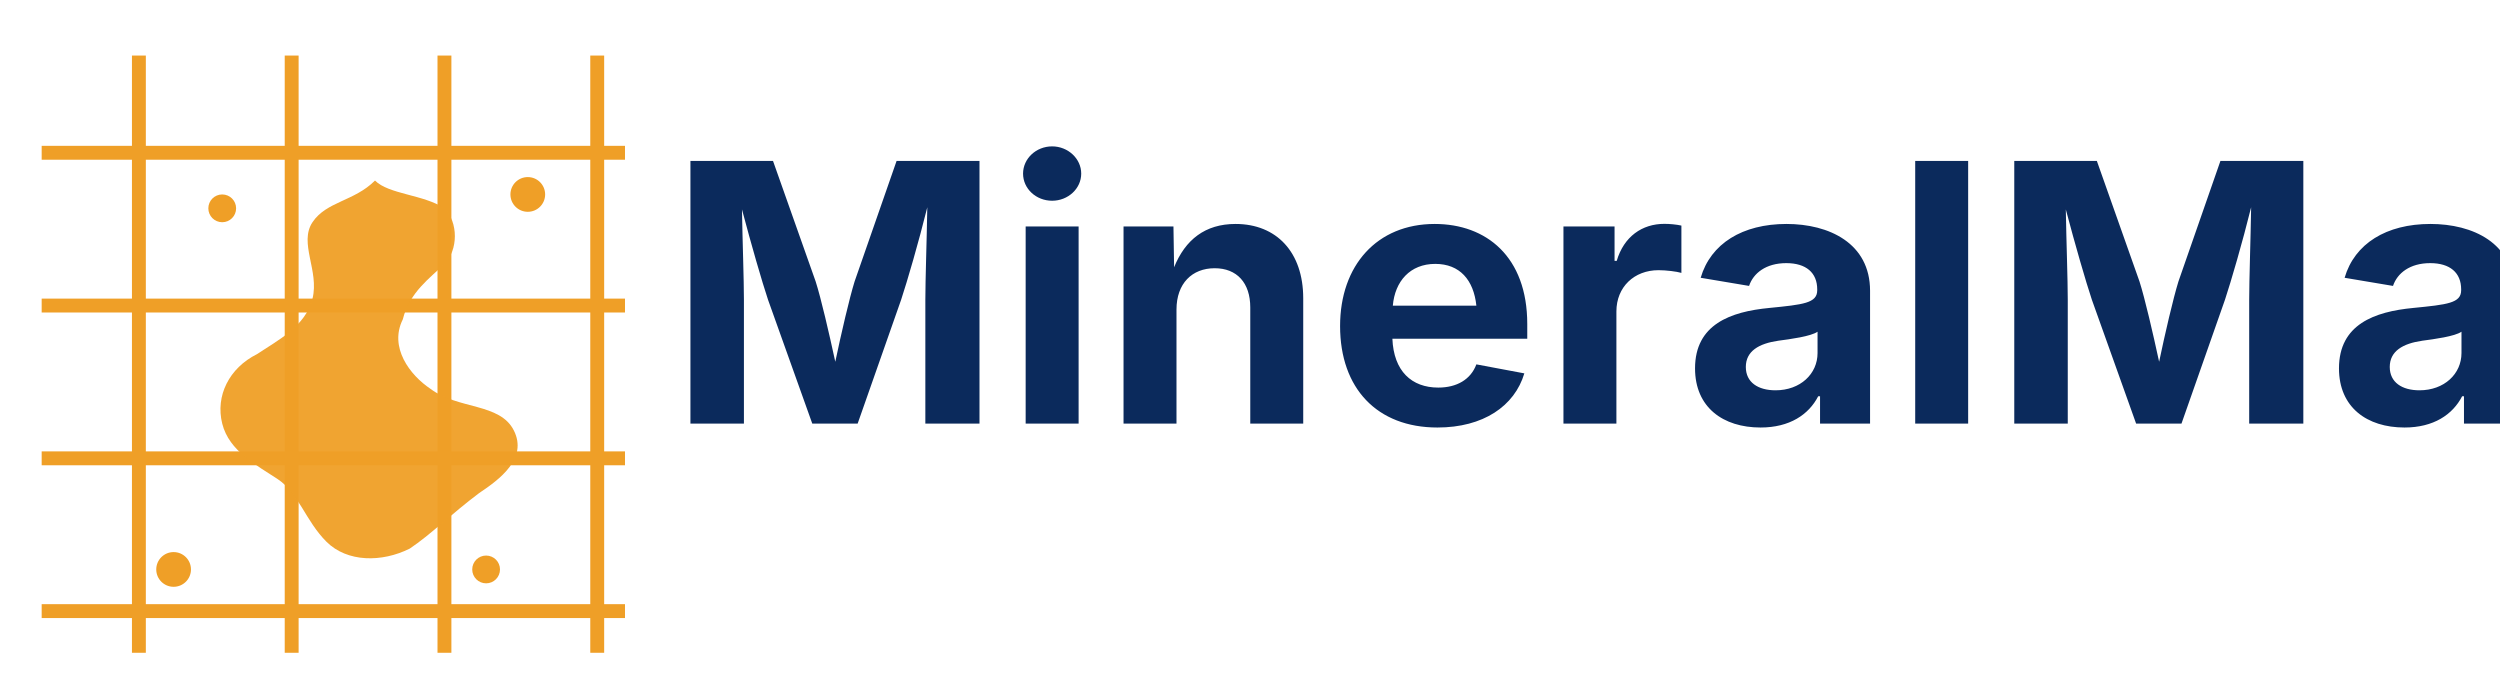
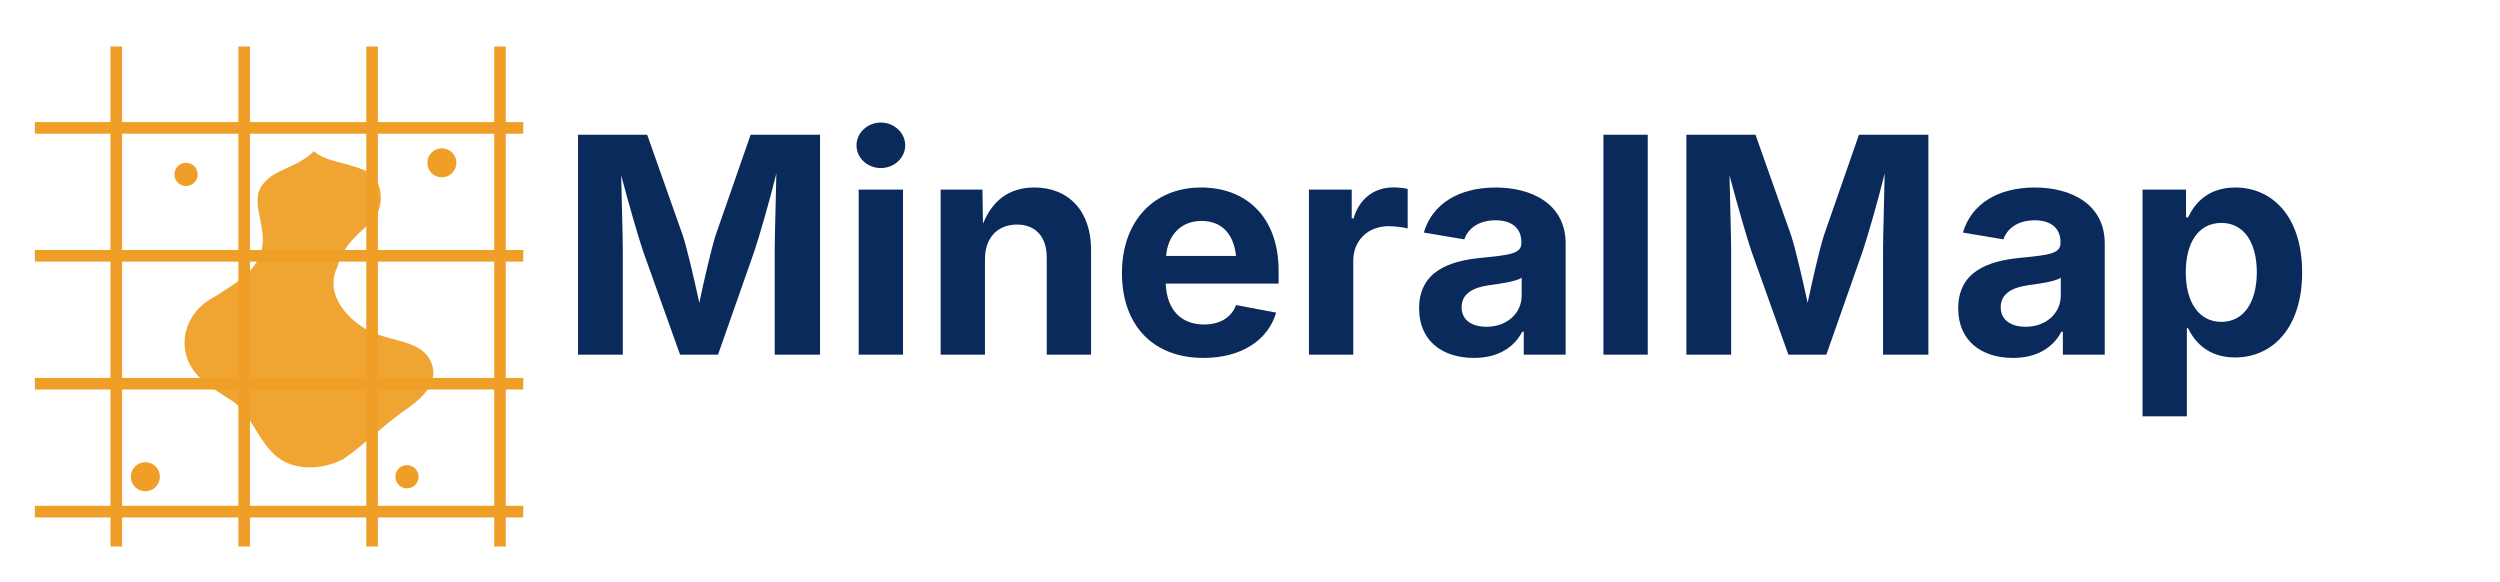
- <svg xmlns="http://www.w3.org/2000/svg" width="360" height="100" viewBox="0 0 360 100" fill="none">
-   <rect width="360" height="100" fill="transparent" />
+ <svg xmlns="http://www.w3.org/2000/svg" width="430" height="100" viewBox="0 0 430 100" fill="none">
+   <rect width="430" height="100" fill="transparent" />
  <g transform="translate(6,8)">
    <g stroke="#EF9F27" stroke-width="2">
      <line x1="0" y1="14" x2="84" y2="14" />
      <line x1="0" y1="36" x2="84" y2="36" />
      <line x1="0" y1="58" x2="84" y2="58" />
      <line x1="0" y1="80" x2="84" y2="80" />
      <line x1="14" y1="0" x2="14" y2="86" />
      <line x1="36" y1="0" x2="36" y2="86" />
      <line x1="58" y1="0" x2="58" y2="86" />
      <line x1="80" y1="0" x2="80" y2="86" />
    </g>
    <path d="M48 18C50 20 55 20 58 22C60 24 60 28 58 30C56 32 53 34 52 38C50 42 53 46 56 48C60 51 66 50 68 54C70 58 66 61 63 63C59 66 56 69 53 71C49 73 44 73 41 70C38 67 37 63 34 61C31 59 27 57 26 53C25 49 27 45 31 43C34 41 38 39 39 35C40 31 37 27 39 24C41 21 45 21 48 18Z" fill="#EF9F27" opacity="0.95" />
    <circle cx="19" cy="74" r="2.5" fill="#EF9F27" />
    <circle cx="70" cy="20" r="2.5" fill="#EF9F27" />
    <circle cx="26" cy="22" r="2" fill="#EF9F27" />
    <circle cx="64" cy="74" r="2" fill="#EF9F27" />
  </g>
  <text x="96" y="61" fill="#0B2A5C" font-size="52" font-weight="700" font-family="Inter, system-ui, sans-serif">
    MineralMap
  </text>
</svg>
